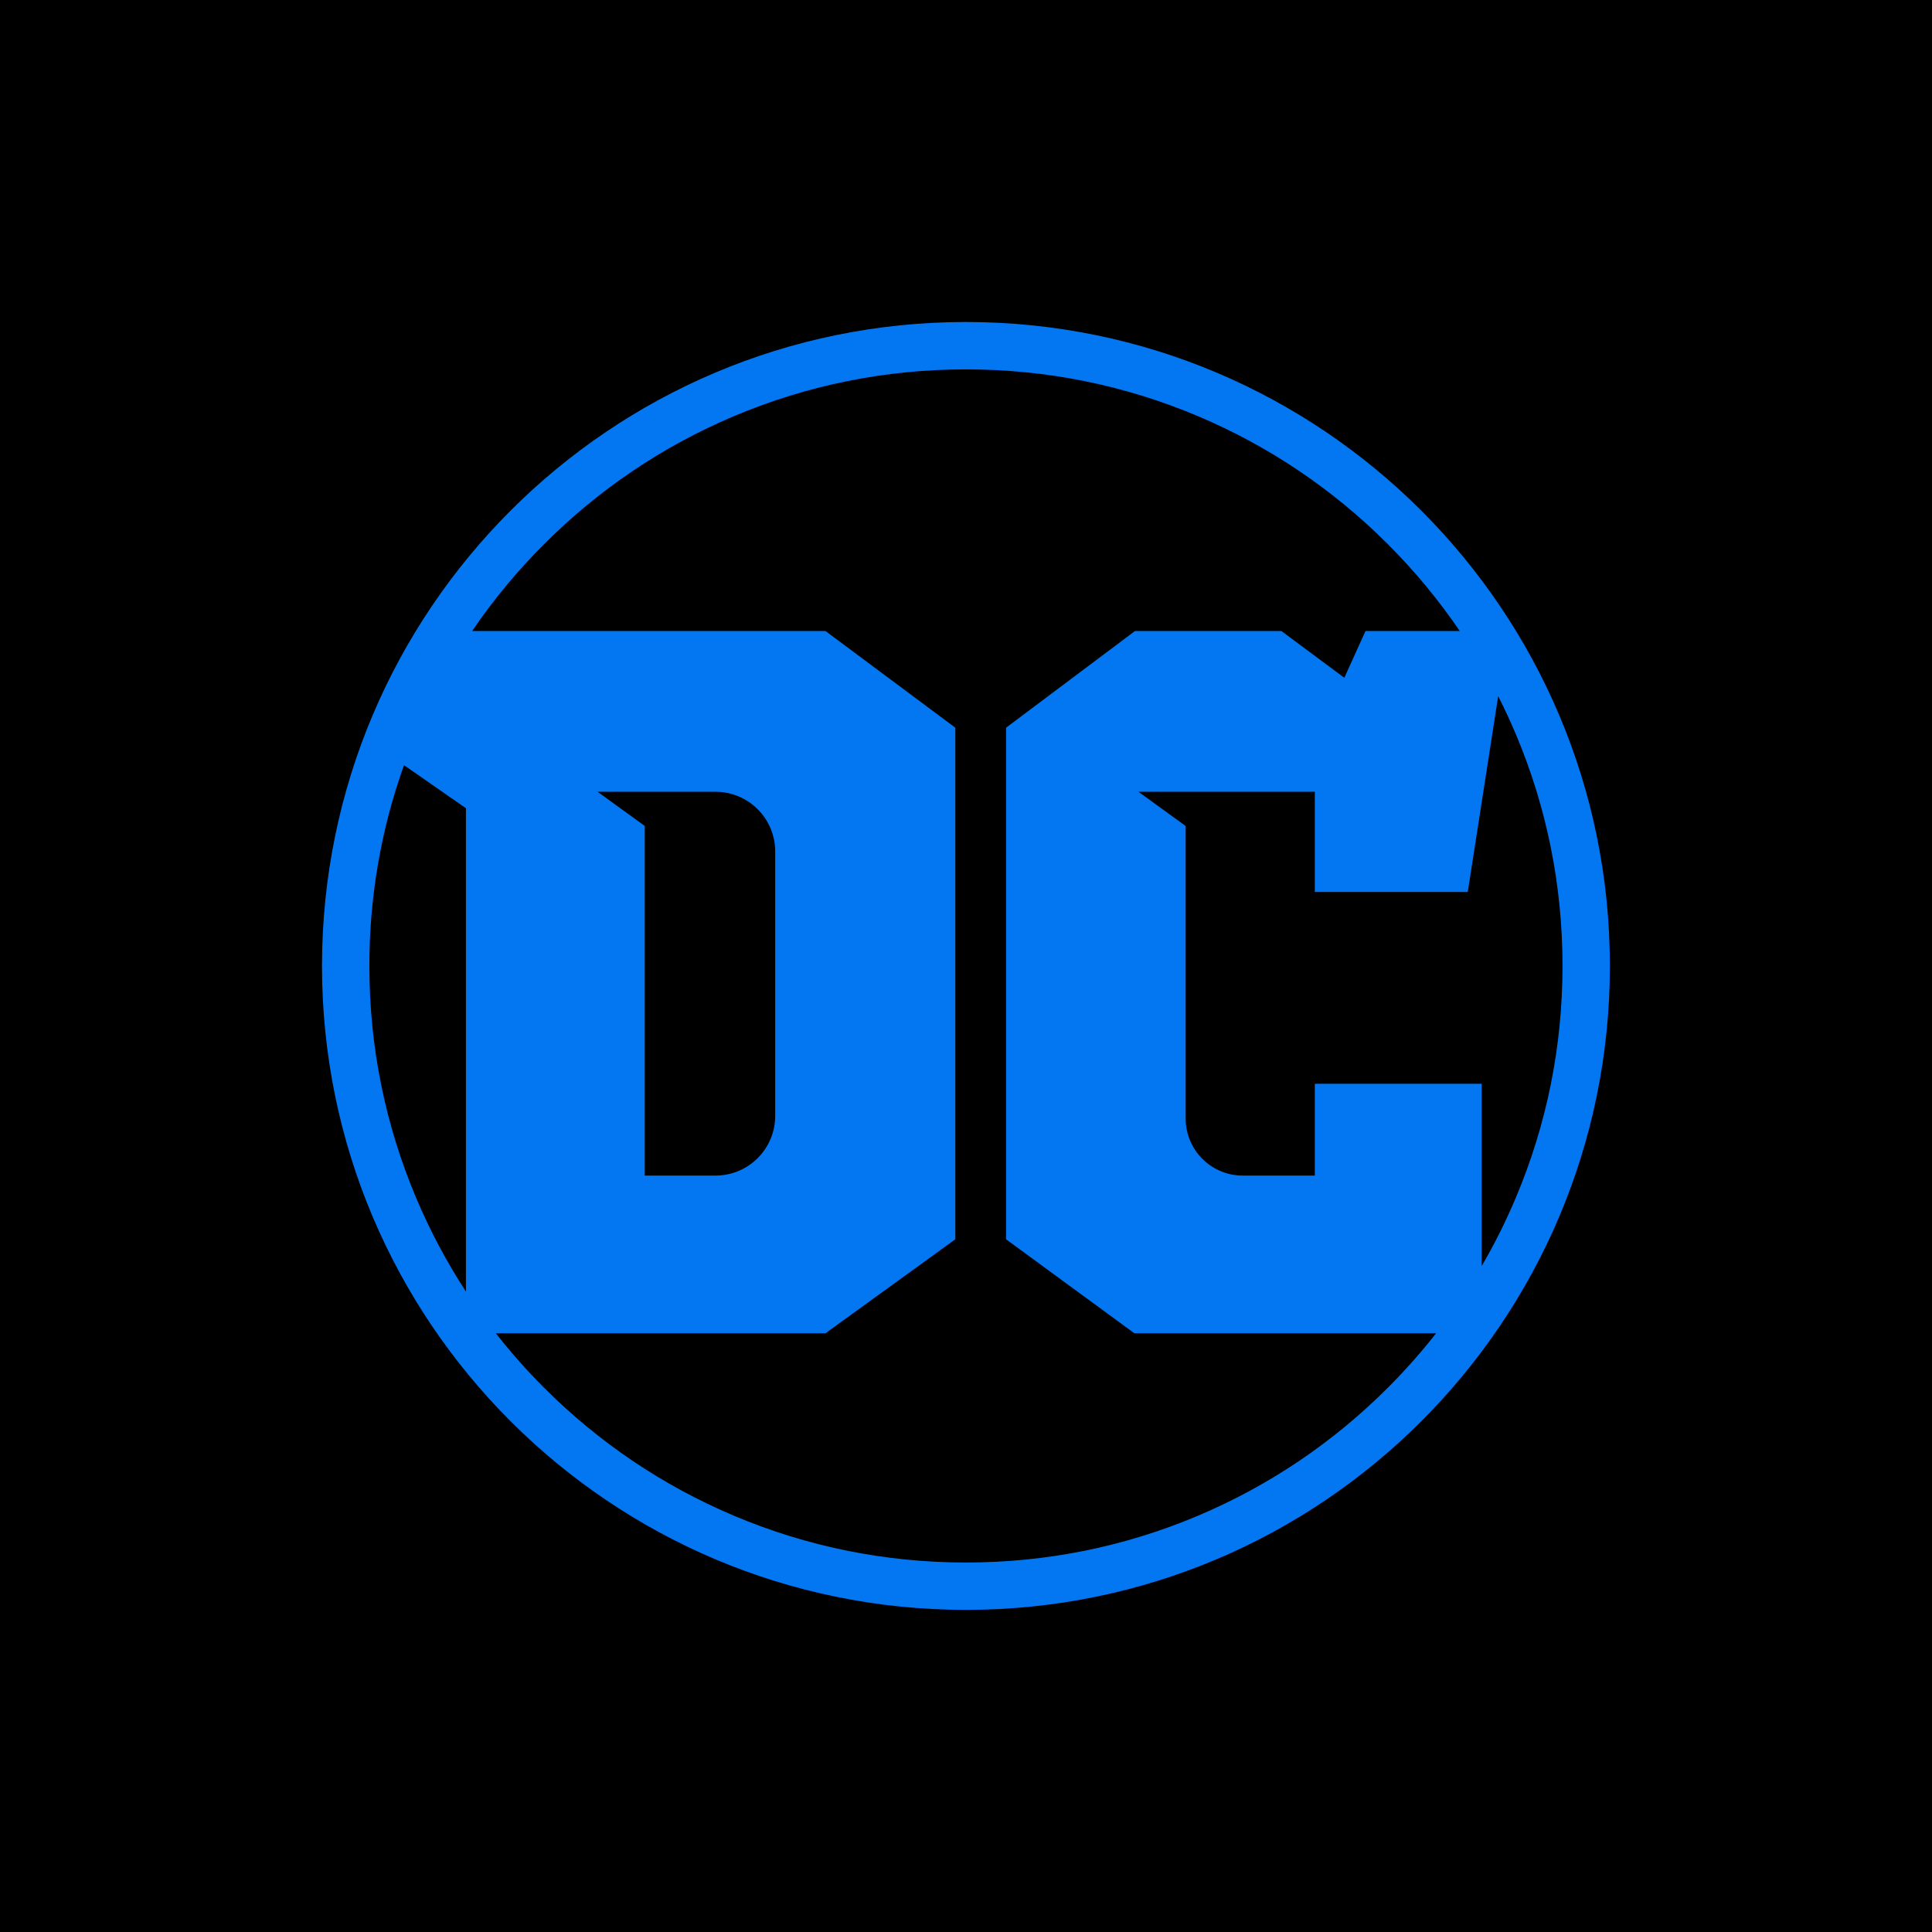
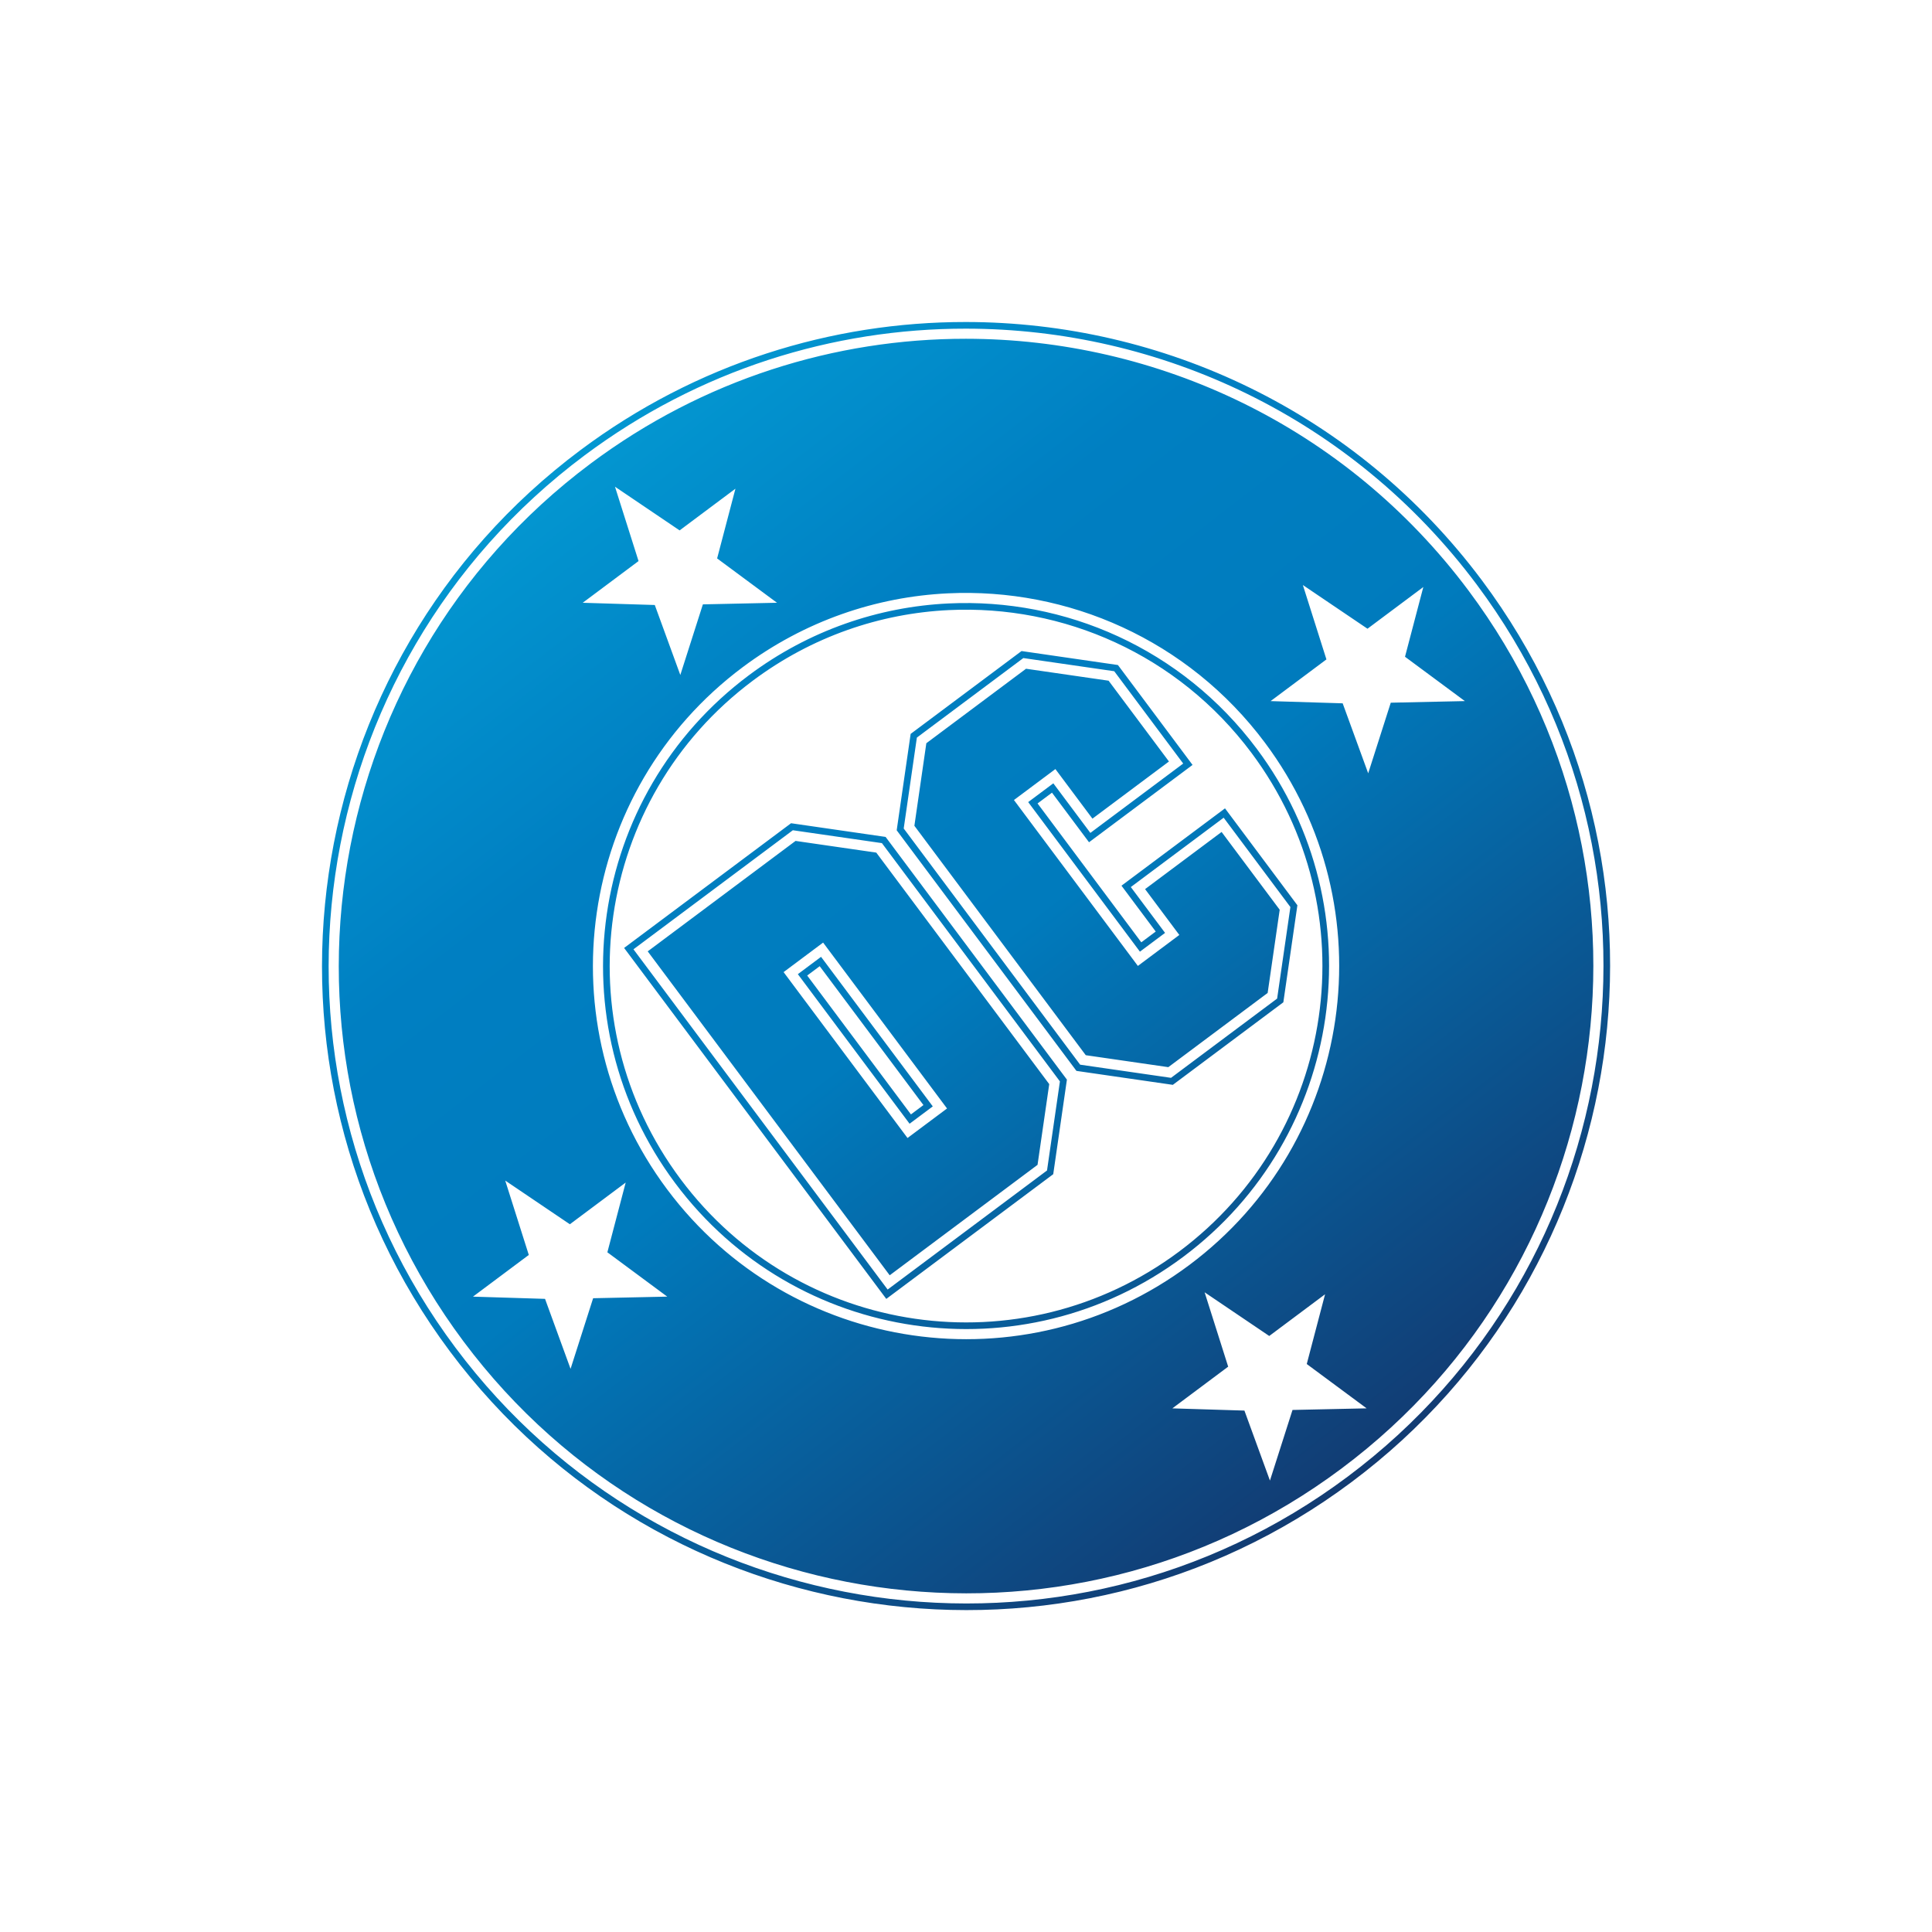
<svg xmlns="http://www.w3.org/2000/svg" viewBox="0 0 360 360" width="360" height="360" role="img" aria-label="dc-comics (primary)">
-   <rect width="360" height="360" fill="#000000" />
-   <g transform="translate(60 59.9999) scale(0.2666)">
-     <path fill="#0376F2" d="M450.069 0C201.503 0 0 201.503 0 450.071s201.503 450.07 450.069 450.07c248.568 0 450.071-201.503 450.071-450.07S698.637 0 450.069 0zM33.109 450.071c0-48.351 8.128-95.443 24.204-140.321l43.292 30.07v337.863c-13.458-20.62-25.057-42.439-34.743-65.328-21.725-51.384-32.753-105.983-32.753-162.284zm711.797 294.837c-38.301 38.299-82.896 68.369-132.543 89.37-51.384 21.736-105.984 32.753-162.293 32.753-56.299 0-110.9-11.017-162.282-32.753-49.656-21.001-94.244-51.071-132.552-89.37a422.376 422.376 0 0 1-33.757-38.094h230.427l90.743-65.694V283.555l-90.743-67.571H104.923c14.725-21.659 31.534-41.959 50.313-60.747 38.308-38.309 82.896-68.378 132.552-89.373C339.17 44.128 393.771 33.111 450.07 33.111c56.309 0 110.91 11.017 162.293 32.753 49.646 20.995 94.242 51.064 132.543 89.373 18.788 18.787 35.586 39.088 50.312 60.747h-65.882l-14.8 32.679-43.988-32.679h-102.34l-90.088 67.571V641.12l89.665 65.694h210.888a421.415 421.415 0 0 1-33.767 38.094zM192.605 328.332h82.409c23.058 0 41.743 18.684 41.743 41.742v184.78c0 23.05-18.685 41.741-41.743 41.741h-49.44v-244.37l-32.969-23.893zm617.928 331.509V532.432H693.907v64.163h-50.376c-22.037 0-39.896-17.857-39.896-39.893v-204.43l-32.989-23.94h123.261v70.037h106.904l21.265-136.866a416.083 416.083 0 0 1 12.2 26.275c21.736 51.383 32.756 105.983 32.756 162.292 0 56.301-11.02 110.9-32.756 162.284a416.208 416.208 0 0 1-23.743 47.487z" />
+   <rect width="360" height="360" fill="#FFFFFF" />
+   <g transform="translate(60 60) scale(0.2023)">
+     <g id="Layer-1" transform="matrix(1,0,0,1,313.5,239.25)">
+       <g transform="matrix(0.989999,0,0,0.989999,-900.214,-239.25)" id="g4">
+         <circle cx="1191.86" cy="599.223" r="599.223" style="fill:#ffffff" id="circle2" />
+       </g>
+       <path id="path36-2" d="M279.552,-239.25C155.923,-239.329 31.239,-200.945 -75.343,-121.326C-337.699,74.661 -391.559,446.692 -195.572,709.048C0.415,971.404 372.432,1025.27 634.788,829.285C897.144,633.298 951.027,261.272 755.04,-1.084C638.673,-156.858 460.24,-239.134 279.552,-239.25ZM279.566,-233.127C458.365,-233.02 634.921,-151.59 750.106,2.602C944.102,262.293 890.805,630.369 631.113,824.366C371.421,1018.36 3.344,965.064 -190.653,705.372C-384.649,445.681 -331.349,77.604 -71.658,-116.392C33.842,-195.203 157.229,-233.2 279.565,-233.127L279.566,-233.127ZM279.591,-223.809C159.221,-223.873 37.81,-186.463 -66.04,-108.885C-321.671,82.078 -374.096,444.119 -183.132,699.75C7.831,955.381 369.87,1007.81 625.501,816.842C881.132,625.879 933.557,263.839 742.593,8.208C629.209,-143.573 455.513,-223.715 279.59,-223.809L279.591,-223.809ZM-43.64,-87.542L15.889,-47.298L67.309,-85.711L50.442,-21.48L105.589,19.354L37.321,20.836L16.534,85.88L-6.978,21.413L-73.356,19.368L-21.936,-19.043L-43.64,-87.542ZM589.961,3.028L649.489,43.27L700.91,4.858L684.042,69.089L739.189,109.923L670.921,111.406L650.135,176.448L626.623,111.983L560.245,109.938L611.666,71.527L589.961,3.028ZM263.119,10.672C373.319,5.44 484.066,53.261 555.062,148.299C668.655,300.36 637.472,515.718 485.411,629.312C333.35,742.906 117.993,711.721 4.399,559.66C-109.195,407.599 -78.011,192.24 74.05,78.646C131.073,36.049 196.997,13.811 263.118,10.672L263.119,10.672ZM263.589,19.989C199.28,23.051 135.154,44.701 79.655,86.161C-68.345,196.72 -98.643,406.05 11.916,554.05C122.475,702.049 331.791,732.358 479.79,621.798C627.788,511.239 658.111,301.913 547.552,153.914C478.453,61.415 370.768,14.886 263.588,19.989L263.589,19.989ZM263.902,26.107C369.094,21.087 474.765,66.766 542.62,157.6C651.188,302.934 621.438,508.294 476.104,616.863C330.769,725.433 125.421,695.697 16.852,550.362C-91.717,405.028 -61.994,199.663 83.341,91.094C137.842,50.381 200.785,29.119 263.901,26.107L263.902,26.107ZM330.843,63.832L228.698,140.136L215.843,228.923L381.4,450.542L470.185,463.399L571.979,387.356L584.919,297.985L518.239,208.724L422.888,279.954L454.437,322.187L441.14,332.118L345.587,204.207L358.882,194.274L393.001,239.947L488.352,168.716L419.614,76.701L330.843,63.832ZM332.488,70.292L416.219,82.417L479.748,167.458L394.235,231.339L360.114,185.665L336.965,202.957L439.881,340.724L463.029,323.43L431.493,281.215L517.008,217.335L578.475,299.618L566.251,383.946L468.538,456.939L384.807,444.816L222.302,227.278L234.425,143.547L332.488,70.292ZM334.98,80.131L243.146,148.733L232.136,224.775L389.994,436.089L466.035,447.1L557.529,378.752L568.626,302.115L515.102,230.467L444.627,283.113L476.166,325.335L437.99,353.854L323.842,201.053L362.019,172.534L396.14,218.209L466.615,165.563L411.019,91.141L334.98,80.131ZM118.543,222.425L-35.23,337.297L206.255,660.56L360.029,545.687L372.626,458.589L205.625,235.034L118.543,222.425ZM120.188,228.885L202.231,240.75L366.183,460.223L354.301,542.277L207.503,651.939L-26.609,338.546L120.188,228.885ZM122.686,238.718L-13.487,340.444L209.4,638.811L345.575,537.085L356.342,462.734L197.039,249.485L122.686,238.718ZM148.067,332.36L262.214,485.162L225.812,512.354L111.666,359.553L148.067,332.36ZM146.169,345.486L124.801,361.447L227.717,499.214L249.084,483.252L146.169,345.486ZM144.922,354.107L240.476,482.02L228.962,490.622L133.407,362.709L144.922,354.107ZM-144.729,551.568L-85.2,591.809L-33.778,553.396L-50.647,617.628L4.501,658.462L-63.768,659.943L-84.553,724.987L-108.065,660.522L-174.443,658.477L-123.024,620.066L-144.729,551.568ZM499.463,654.47L558.991,694.713L610.412,656.3L593.544,720.532L648.691,761.366L580.423,762.847L559.637,827.89L536.125,763.425L469.747,761.381L521.167,722.971L499.463,654.47Z" style="fill:url(#_Linear1);fill-rule:nonzero;" />
+     </g>
+     <defs id="defs17">
+       <linearGradient id="_Linear1" x1="0" y1="0" x2="1" y2="0" gradientUnits="userSpaceOnUse" gradientTransform="matrix(710.131,950.61,-950.61,710.131,-75.3439,-121.326)">
+         <stop offset="0" style="stop-color:rgb(3,151,209);stop-opacity:1" id="stop8" />
+         <stop offset="0.25" style="stop-color:rgb(0,127,194);stop-opacity:1" id="stop10" />
+         <stop offset="0.5" style="stop-color:rgb(0,123,189);stop-opacity:1" id="stop12" />
+         <stop offset="1" style="stop-color:rgb(18,59,114);stop-opacity:1" id="stop14" />
+       </linearGradient>
+     </defs>
  </g>
</svg>
